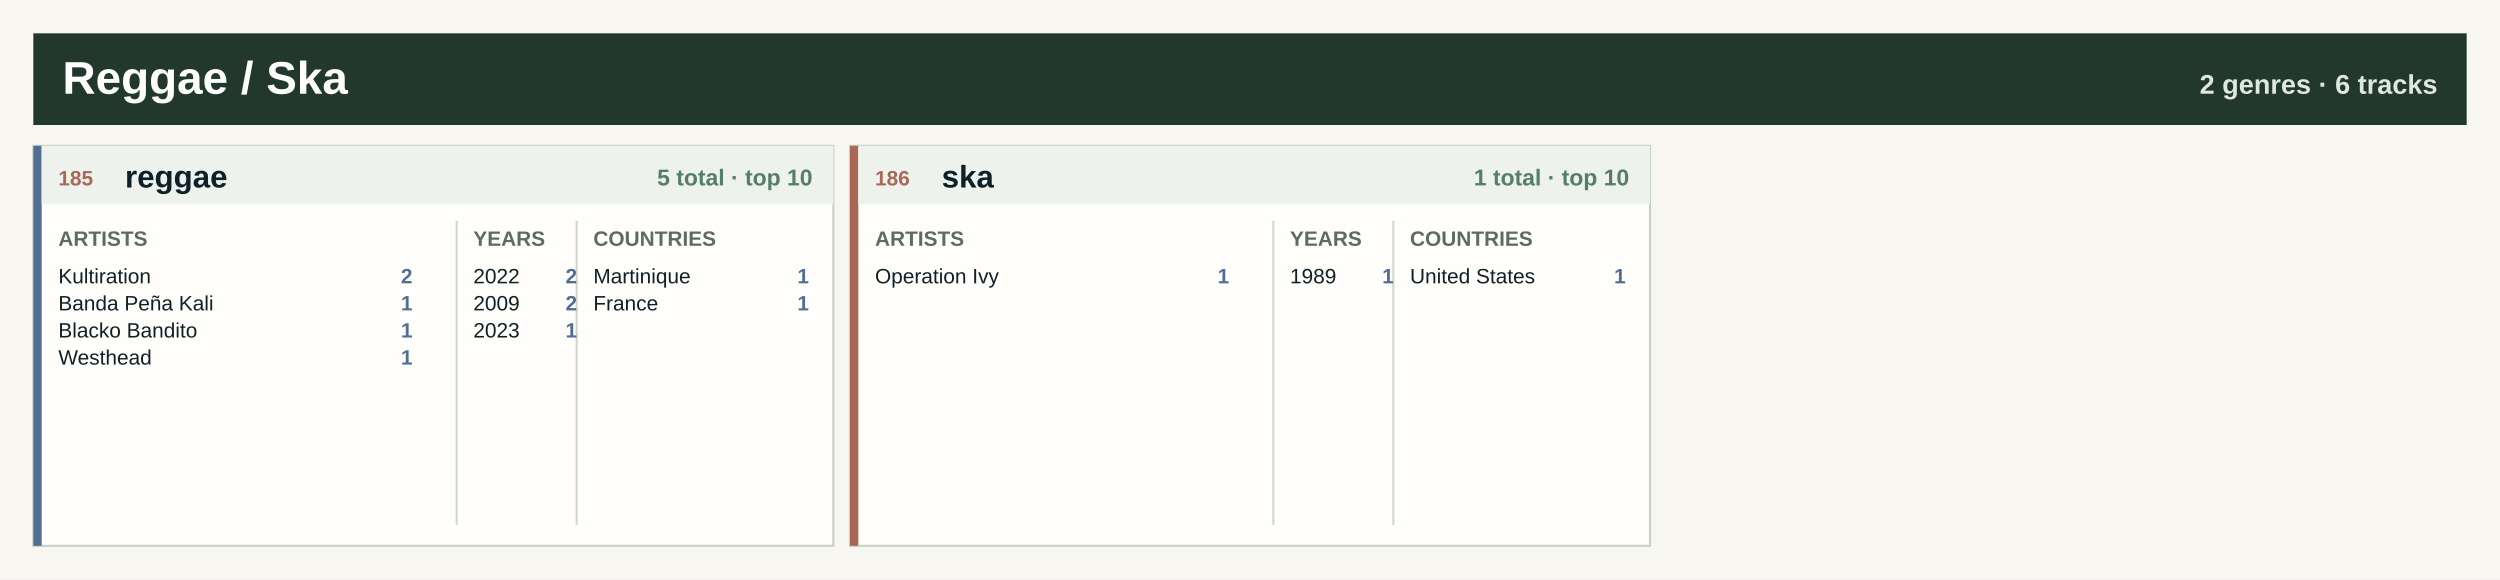
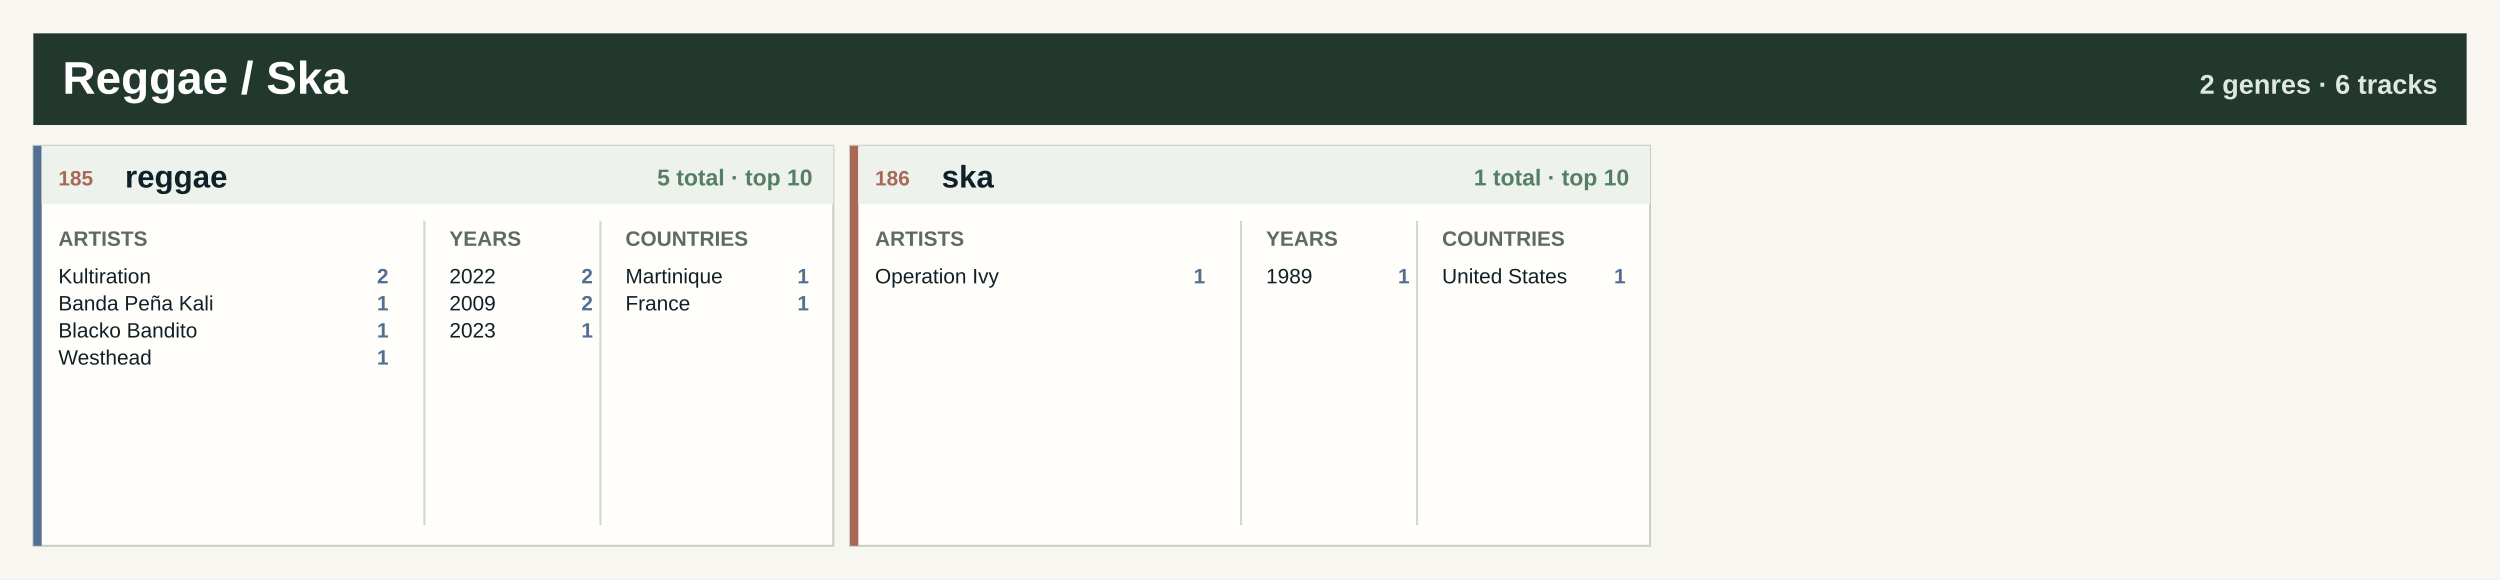
<svg xmlns="http://www.w3.org/2000/svg" width="1200" height="278" viewBox="0 0 1200 278" role="img" aria-label="Reggae / Ska genre atlas">
  <rect width="1200" height="278" fill="#f7f6f0" />
  <rect x="16" y="16" width="1168" height="44" fill="#22382d" />
  <text x="30.0" y="45.0" font-family="Segoe UI, Arial, sans-serif" font-size="22" font-weight="800" fill="#ffffff" text-anchor="start">Reggae / Ska</text>
  <text x="1170.0" y="45.0" font-family="Segoe UI, Arial, sans-serif" font-size="13" font-weight="800" fill="#dfe8df" text-anchor="end">2 genres · 6 tracks</text>
  <rect x="16.0" y="70.0" width="384.0" height="192" fill="#fffefa" stroke="#c7d0c7" />
  <rect x="16.0" y="70.0" width="4" height="192" fill="#526f92" />
  <rect x="20.0" y="70.0" width="380.0" height="28" fill="#edf2ed" />
  <text x="28.0" y="89.0" font-family="Segoe UI, Arial, sans-serif" font-size="10" font-weight="800" fill="#a96855" text-anchor="start">185</text>
  <text x="60.0" y="90.0" font-family="Segoe UI, Arial, sans-serif" font-size="15" font-weight="800" fill="#102027" text-anchor="start">reggae</text>
  <text x="390.0" y="89.0" font-family="Segoe UI, Arial, sans-serif" font-size="11" font-weight="800" fill="#557e64" text-anchor="end">5 total · top 10</text>
  <text x="28.0" y="118.0" font-family="Segoe UI, Arial, sans-serif" font-size="10" font-weight="800" fill="#5d6b62" text-anchor="start">ARTISTS</text>
-   <text x="227.2" y="118.0" font-family="Segoe UI, Arial, sans-serif" font-size="10" font-weight="800" fill="#5d6b62" text-anchor="start">YEARS</text>
-   <text x="284.8" y="118.0" font-family="Segoe UI, Arial, sans-serif" font-size="10" font-weight="800" fill="#5d6b62" text-anchor="start">COUNTRIES</text>
-   <line x1="219.2" y1="106" x2="219.2" y2="252" stroke="#cfd6ce" />
-   <line x1="276.8" y1="106" x2="276.8" y2="252" stroke="#cfd6ce" />
+   <text x="215.7" y="118.0" font-family="Segoe UI, Arial, sans-serif" font-size="10" font-weight="800" fill="#5d6b62" text-anchor="start">YEARS</text>
+   <text x="300.2" y="118.0" font-family="Segoe UI, Arial, sans-serif" font-size="10" font-weight="800" fill="#5d6b62" text-anchor="start">COUNTRIES</text>
+   <line x1="203.7" y1="106" x2="203.7" y2="252" stroke="#cfd6ce" />
+   <line x1="288.2" y1="106" x2="288.2" y2="252" stroke="#cfd6ce" />
  <text x="28.0" y="136.0" font-family="Segoe UI, Arial, sans-serif" font-size="10" font-weight="400" fill="#102027" text-anchor="start">Kultiration</text>
-   <text x="198.0" y="136.0" font-family="Segoe UI, Arial, sans-serif" font-size="10" font-weight="800" fill="#526f92" text-anchor="end">2</text>
+   <text x="186.5" y="136.0" font-family="Segoe UI, Arial, sans-serif" font-size="10" font-weight="800" fill="#526f92" text-anchor="end">2</text>
  <text x="28.0" y="149.0" font-family="Segoe UI, Arial, sans-serif" font-size="10" font-weight="400" fill="#102027" text-anchor="start">Banda Peña Kali</text>
-   <text x="198.0" y="149.0" font-family="Segoe UI, Arial, sans-serif" font-size="10" font-weight="800" fill="#526f92" text-anchor="end">1</text>
+   <text x="186.5" y="149.0" font-family="Segoe UI, Arial, sans-serif" font-size="10" font-weight="800" fill="#526f92" text-anchor="end">1</text>
  <text x="28.0" y="162.0" font-family="Segoe UI, Arial, sans-serif" font-size="10" font-weight="400" fill="#102027" text-anchor="start">Blacko Bandito</text>
-   <text x="198.0" y="162.0" font-family="Segoe UI, Arial, sans-serif" font-size="10" font-weight="800" fill="#526f92" text-anchor="end">1</text>
+   <text x="186.5" y="162.0" font-family="Segoe UI, Arial, sans-serif" font-size="10" font-weight="800" fill="#526f92" text-anchor="end">1</text>
  <text x="28.0" y="175.0" font-family="Segoe UI, Arial, sans-serif" font-size="10" font-weight="400" fill="#102027" text-anchor="start">Westhead</text>
-   <text x="198.0" y="175.0" font-family="Segoe UI, Arial, sans-serif" font-size="10" font-weight="800" fill="#526f92" text-anchor="end">1</text>
-   <text x="227.2" y="136.0" font-family="Segoe UI, Arial, sans-serif" font-size="10" font-weight="400" fill="#102027" text-anchor="start">2022</text>
-   <text x="277.0" y="136.0" font-family="Segoe UI, Arial, sans-serif" font-size="10" font-weight="800" fill="#526f92" text-anchor="end">2</text>
-   <text x="227.2" y="149.0" font-family="Segoe UI, Arial, sans-serif" font-size="10" font-weight="400" fill="#102027" text-anchor="start">2009</text>
-   <text x="277.0" y="149.0" font-family="Segoe UI, Arial, sans-serif" font-size="10" font-weight="800" fill="#526f92" text-anchor="end">2</text>
-   <text x="227.2" y="162.0" font-family="Segoe UI, Arial, sans-serif" font-size="10" font-weight="400" fill="#102027" text-anchor="start">2023</text>
-   <text x="277.0" y="162.0" font-family="Segoe UI, Arial, sans-serif" font-size="10" font-weight="800" fill="#526f92" text-anchor="end">1</text>
-   <text x="284.8" y="136.0" font-family="Segoe UI, Arial, sans-serif" font-size="10" font-weight="400" fill="#102027" text-anchor="start">Martinique</text>
+   <text x="186.5" y="175.0" font-family="Segoe UI, Arial, sans-serif" font-size="10" font-weight="800" fill="#526f92" text-anchor="end">1</text>
+   <text x="215.7" y="136.0" font-family="Segoe UI, Arial, sans-serif" font-size="10" font-weight="400" fill="#102027" text-anchor="start">2022</text>
+   <text x="284.6" y="136.0" font-family="Segoe UI, Arial, sans-serif" font-size="10" font-weight="800" fill="#526f92" text-anchor="end">2</text>
+   <text x="215.7" y="149.0" font-family="Segoe UI, Arial, sans-serif" font-size="10" font-weight="400" fill="#102027" text-anchor="start">2009</text>
+   <text x="284.6" y="149.0" font-family="Segoe UI, Arial, sans-serif" font-size="10" font-weight="800" fill="#526f92" text-anchor="end">2</text>
+   <text x="215.7" y="162.0" font-family="Segoe UI, Arial, sans-serif" font-size="10" font-weight="400" fill="#102027" text-anchor="start">2023</text>
+   <text x="284.6" y="162.0" font-family="Segoe UI, Arial, sans-serif" font-size="10" font-weight="800" fill="#526f92" text-anchor="end">1</text>
+   <text x="300.2" y="136.0" font-family="Segoe UI, Arial, sans-serif" font-size="10" font-weight="400" fill="#102027" text-anchor="start">Martinique</text>
  <text x="388.3" y="136.0" font-family="Segoe UI, Arial, sans-serif" font-size="10" font-weight="800" fill="#526f92" text-anchor="end">1</text>
-   <text x="284.8" y="149.0" font-family="Segoe UI, Arial, sans-serif" font-size="10" font-weight="400" fill="#102027" text-anchor="start">France</text>
+   <text x="300.2" y="149.0" font-family="Segoe UI, Arial, sans-serif" font-size="10" font-weight="400" fill="#102027" text-anchor="start">France</text>
  <text x="388.3" y="149.0" font-family="Segoe UI, Arial, sans-serif" font-size="10" font-weight="800" fill="#526f92" text-anchor="end">1</text>
  <rect x="408.0" y="70.0" width="384.0" height="192" fill="#fffefa" stroke="#c7d0c7" />
  <rect x="408.0" y="70.0" width="4" height="192" fill="#a96855" />
  <rect x="412.0" y="70.0" width="380.0" height="28" fill="#edf2ed" />
  <text x="420.0" y="89.0" font-family="Segoe UI, Arial, sans-serif" font-size="10" font-weight="800" fill="#a96855" text-anchor="start">186</text>
  <text x="452.0" y="90.0" font-family="Segoe UI, Arial, sans-serif" font-size="15" font-weight="800" fill="#102027" text-anchor="start">ska</text>
  <text x="782.0" y="89.0" font-family="Segoe UI, Arial, sans-serif" font-size="11" font-weight="800" fill="#557e64" text-anchor="end">1 total · top 10</text>
  <text x="420.0" y="118.0" font-family="Segoe UI, Arial, sans-serif" font-size="10" font-weight="800" fill="#5d6b62" text-anchor="start">ARTISTS</text>
-   <text x="619.2" y="118.0" font-family="Segoe UI, Arial, sans-serif" font-size="10" font-weight="800" fill="#5d6b62" text-anchor="start">YEARS</text>
-   <text x="676.8" y="118.0" font-family="Segoe UI, Arial, sans-serif" font-size="10" font-weight="800" fill="#5d6b62" text-anchor="start">COUNTRIES</text>
-   <line x1="611.2" y1="106" x2="611.2" y2="252" stroke="#cfd6ce" />
-   <line x1="668.8" y1="106" x2="668.8" y2="252" stroke="#cfd6ce" />
+   <text x="607.7" y="118.0" font-family="Segoe UI, Arial, sans-serif" font-size="10" font-weight="800" fill="#5d6b62" text-anchor="start">YEARS</text>
+   <text x="692.2" y="118.0" font-family="Segoe UI, Arial, sans-serif" font-size="10" font-weight="800" fill="#5d6b62" text-anchor="start">COUNTRIES</text>
+   <line x1="595.7" y1="106" x2="595.7" y2="252" stroke="#cfd6ce" />
+   <line x1="680.2" y1="106" x2="680.2" y2="252" stroke="#cfd6ce" />
  <text x="420.0" y="136.0" font-family="Segoe UI, Arial, sans-serif" font-size="10" font-weight="400" fill="#102027" text-anchor="start">Operation Ivy</text>
-   <text x="590.0" y="136.0" font-family="Segoe UI, Arial, sans-serif" font-size="10" font-weight="800" fill="#526f92" text-anchor="end">1</text>
-   <text x="619.2" y="136.0" font-family="Segoe UI, Arial, sans-serif" font-size="10" font-weight="400" fill="#102027" text-anchor="start">1989</text>
-   <text x="669.0" y="136.0" font-family="Segoe UI, Arial, sans-serif" font-size="10" font-weight="800" fill="#526f92" text-anchor="end">1</text>
-   <text x="676.8" y="136.0" font-family="Segoe UI, Arial, sans-serif" font-size="10" font-weight="400" fill="#102027" text-anchor="start">United States</text>
+   <text x="578.5" y="136.0" font-family="Segoe UI, Arial, sans-serif" font-size="10" font-weight="800" fill="#526f92" text-anchor="end">1</text>
+   <text x="607.7" y="136.0" font-family="Segoe UI, Arial, sans-serif" font-size="10" font-weight="400" fill="#102027" text-anchor="start">1989</text>
+   <text x="676.6" y="136.0" font-family="Segoe UI, Arial, sans-serif" font-size="10" font-weight="800" fill="#526f92" text-anchor="end">1</text>
+   <text x="692.2" y="136.0" font-family="Segoe UI, Arial, sans-serif" font-size="10" font-weight="400" fill="#102027" text-anchor="start">United States</text>
  <text x="780.3" y="136.0" font-family="Segoe UI, Arial, sans-serif" font-size="10" font-weight="800" fill="#526f92" text-anchor="end">1</text>
</svg>
